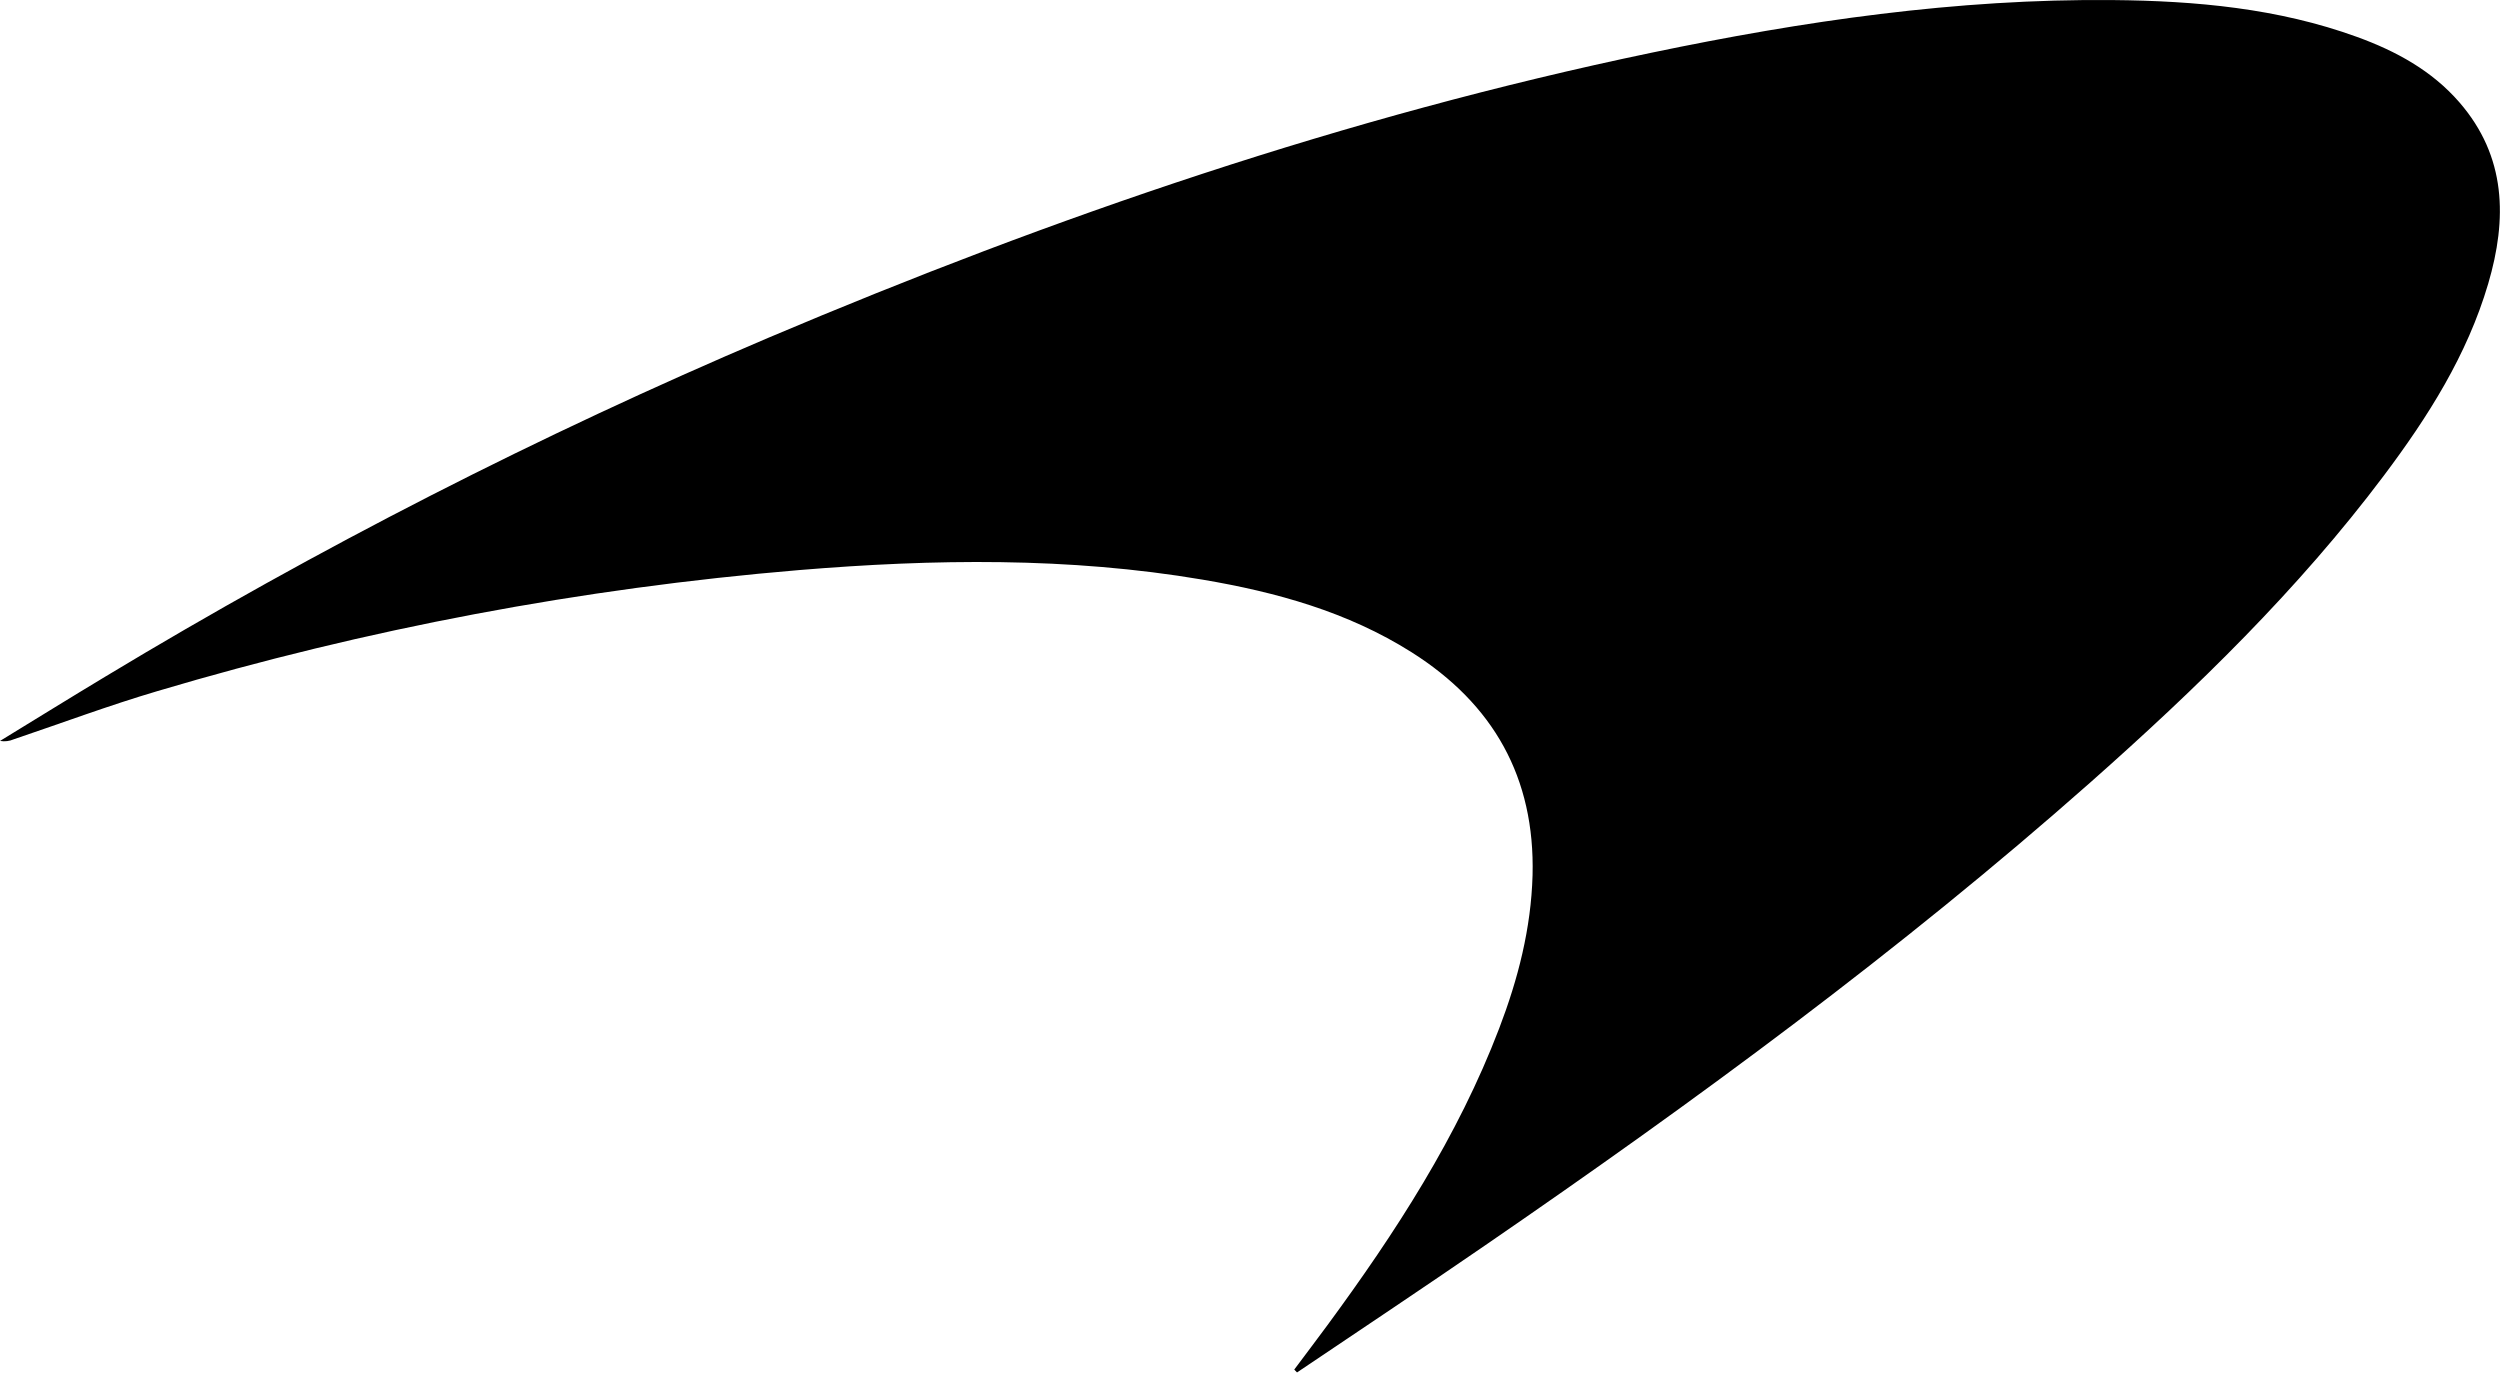
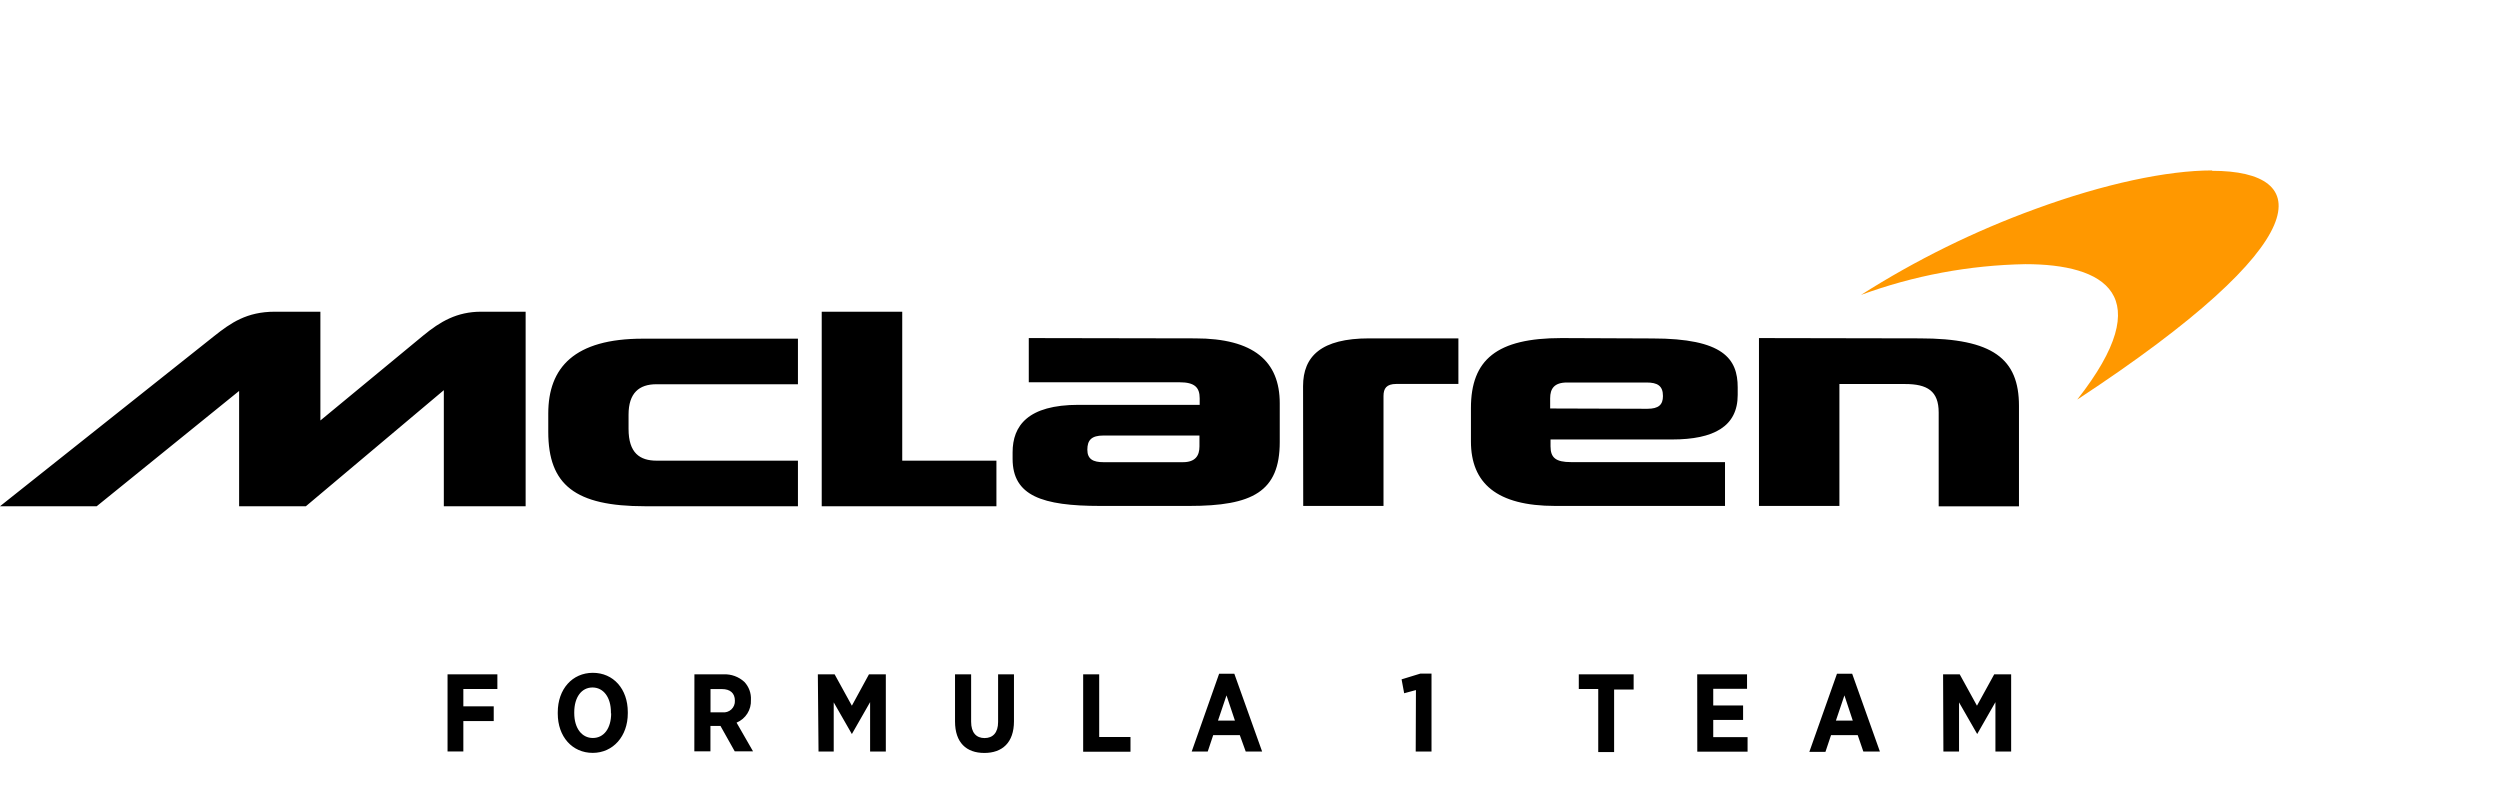
- <svg xmlns="http://www.w3.org/2000/svg" id="Layer_1" data-name="Layer 1" viewBox="0 0 823.93 452.27">
-   <path d="M426.74,451.28c3.64-4.87,7.32-9.72,10.93-14.62,22.45-30.53,43-62.19,56.61-97.82,6.22-16.26,10.51-32.94,11-50.48.83-32.21-12.94-56.47-39.89-73.5-21.06-13.3-44.58-19.8-68.83-23.91-44.19-7.49-88.59-6.83-133-3.16A1047.35,1047.35,0,0,0,52,227.7c-15.93,4.71-31.52,10.54-47.27,15.86a7.91,7.91,0,0,1-4.53.54c11.57-7.07,23.09-14.21,34.7-21.2A1743,1743,0,0,1,253.4,111.24c94.2-39.93,190.66-73,291-93.94C594.51,6.84,645.06-.54,696.45-.07,723.86.19,751,2.63,777,12.08c12.83,4.66,24.67,11.09,33.74,21.56,15.51,17.89,15.78,38.42,9.49,59.78-6.93,23.53-19.86,43.9-34.42,63.28-28.17,37.5-61.61,70-96.61,101-62.86,55.61-130.4,105.14-199.5,152.61-20.57,14.14-41.36,28-62.05,41.92Z" transform="translate(-0.19 0.09)" />
+ <svg xmlns="http://www.w3.org/2000/svg" viewBox="0 -10.505 329.128 93.855" width="2500" height="793">
+   <path d="M157.91 43c0 1.2-.53 2.07-2.17 2.07h-10.47c-1.35 0-2.12-.39-2.12-1.64s.53-1.87 2.12-1.87h12.64zm46.17-5v-1.35c0-1.25.53-2.07 2.22-2.07h10.47c1.44 0 2.16.43 2.16 1.78 0 1.15-.57 1.68-2.06 1.68zm27.49-9.27v22.1h10.59V34.78h8.64c2.94 0 4.43.92 4.43 3.75v12.35h10.57V37.66c0-6.2-3.42-8.89-13.07-8.89zm-26 0c-8.51 0-11.92 2.83-11.92 9.22v4.38c0 5.52 3.41 8.5 11.1 8.5h22.35v-5.77h-20.28c-2 0-2.69-.58-2.69-2.07v-.91h16c5.52 0 8.64-1.73 8.64-5.86v-1c0-3.75-1.87-6.44-11.24-6.44zm-34 22.1h10.57V36.36c0-1 .39-1.59 1.69-1.59H192v-6h-11.75c-6.3 0-8.7 2.35-8.7 6.29zm-36.13-22.1v5.82h19.85c2 0 2.65.68 2.65 2.12v.85H142c-6.68 0-8.69 2.75-8.69 6.25v.86c0 4.86 3.89 6.2 11.53 6.2h11.73c8.31 0 11.91-1.87 11.91-8.41v-5.1c0-5.53-3.41-8.55-11.14-8.55zM72.18 41.07c0 7 3.55 9.8 12.73 9.8h20.14v-6h-18.6c-2.21 0-3.7-1-3.7-4.18v-1.88c0-2.84 1.39-4 3.65-4h18.65v-6H84.62c-9 0-12.44 3.79-12.44 9.85zm36-15.81v25.61h23v-6h-12.4V25.26zm-66 14.32V25.26h-6c-3.7 0-5.81 1.48-8 3.22L0 50.87h12.73l18.75-15.18v15.18h8.79l18.16-15.28v15.28H69.2V25.26h-5.87c-3.17 0-5.38 1.3-7.59 3.12z" />
+   <path d="M291.22 6.66c-5.9 0-14.21 1.76-23.22 5.06a117.85 117.85 0 0 0-23 11.33A66.15 66.15 0 0 1 266.64 19c10.34 0 17.7 4 6.83 17.83 32-21 31.17-30.12 17.75-30.12" fill="#ff9800" />
+   <path d="M58.92 73h6.56v1.93H61v2.28h4v1.94h-4v4h-2.08zM73.43 78.17V78c0-3.06 1.92-5.2 4.62-5.2s4.6 2.12 4.6 5.17v.17c0 3-1.93 5.2-4.62 5.2s-4.6-2.13-4.6-5.17zm7 0V78c0-2-1-3.27-2.43-3.27S75.6 76 75.6 78v.1c0 2 1 3.28 2.45 3.28s2.41-1.26 2.41-3.26zM91.42 73h3.83A3.79 3.79 0 0 1 98 74a3.19 3.19 0 0 1 .86 2.36 3.08 3.08 0 0 1-1.89 3l2.17 3.78h-2.41l-1.88-3.35h-1.32v3.35h-2.12zm3.67 5a1.47 1.47 0 0 0 1.66-1.53c0-1-.63-1.53-1.7-1.53h-1.51V78zM107.67 73h2.21l2.27 4.13L114.4 73h2.22v10.16h-2.07v-6.5l-2.4 4.2-2.39-4.17v6.47h-2zM125.73 79.2V73h2.12v6.24c0 1.44.68 2.15 1.77 2.15s1.78-.7 1.78-2.11V73h2.09v6.18c0 2.81-1.54 4.17-3.9 4.17s-3.86-1.35-3.86-4.15zM142.6 73h2.11v8.25h4.12v1.94h-6.23zM160.5 72.92h2l3.66 10.24H164l-.78-2.16h-3.5l-.72 2.16h-2.11zm2.08 6.17l-1.11-3.32-1.12 3.32zM186.41 75.07l-1.55.42-.34-1.83 2.48-.76h1.46v10.26h-2.08zM210.41 74.93h-2.56V73h7.22v2h-2.57v8.23h-2.09zM223.44 73H230v1.9h-4.45v2.2h3.93V79h-3.93v2.27h4.52v1.91h-6.62zM241.84 72.92h2l3.65 10.24h-2.18l-.74-2.16h-3.51l-.74 2.21h-2.12zm2.08 6.17l-1.1-3.32-1.12 3.32zM255.81 73H258l2.27 4.13 2.27-4.13h2.23v10.16h-2.07v-6.5l-2.4 4.2-2.39-4.17v6.47h-2.06z" />
</svg>
